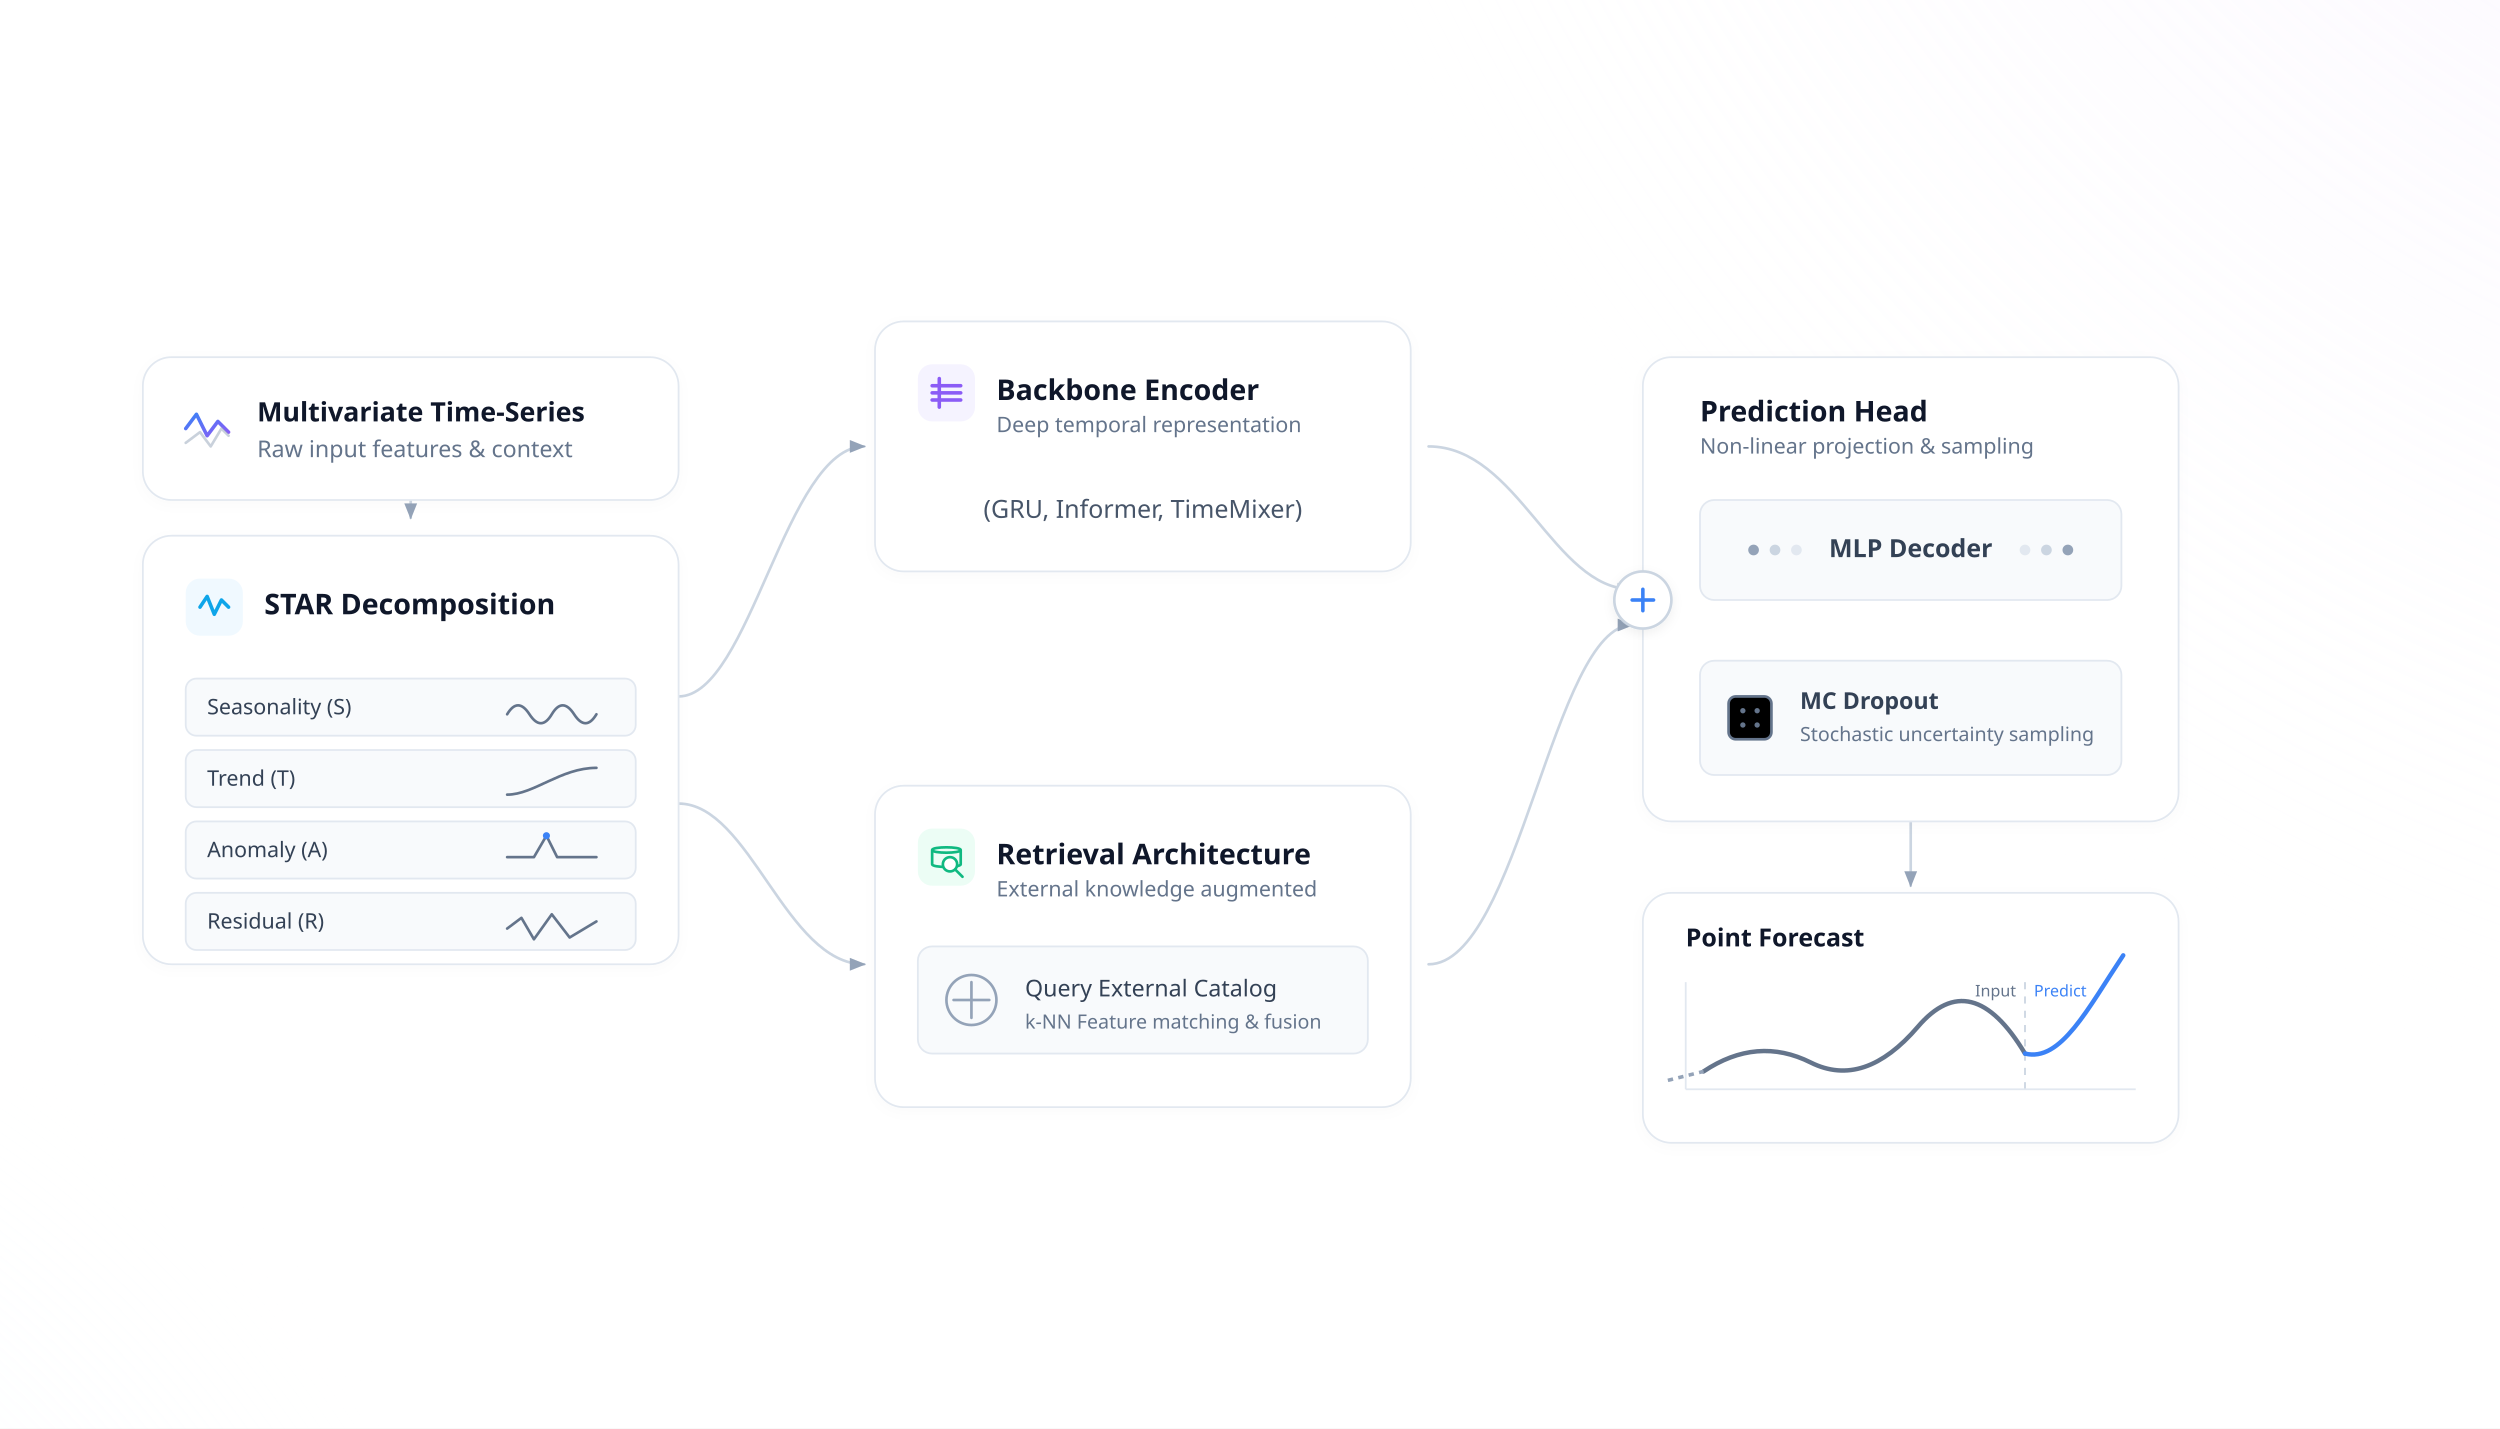
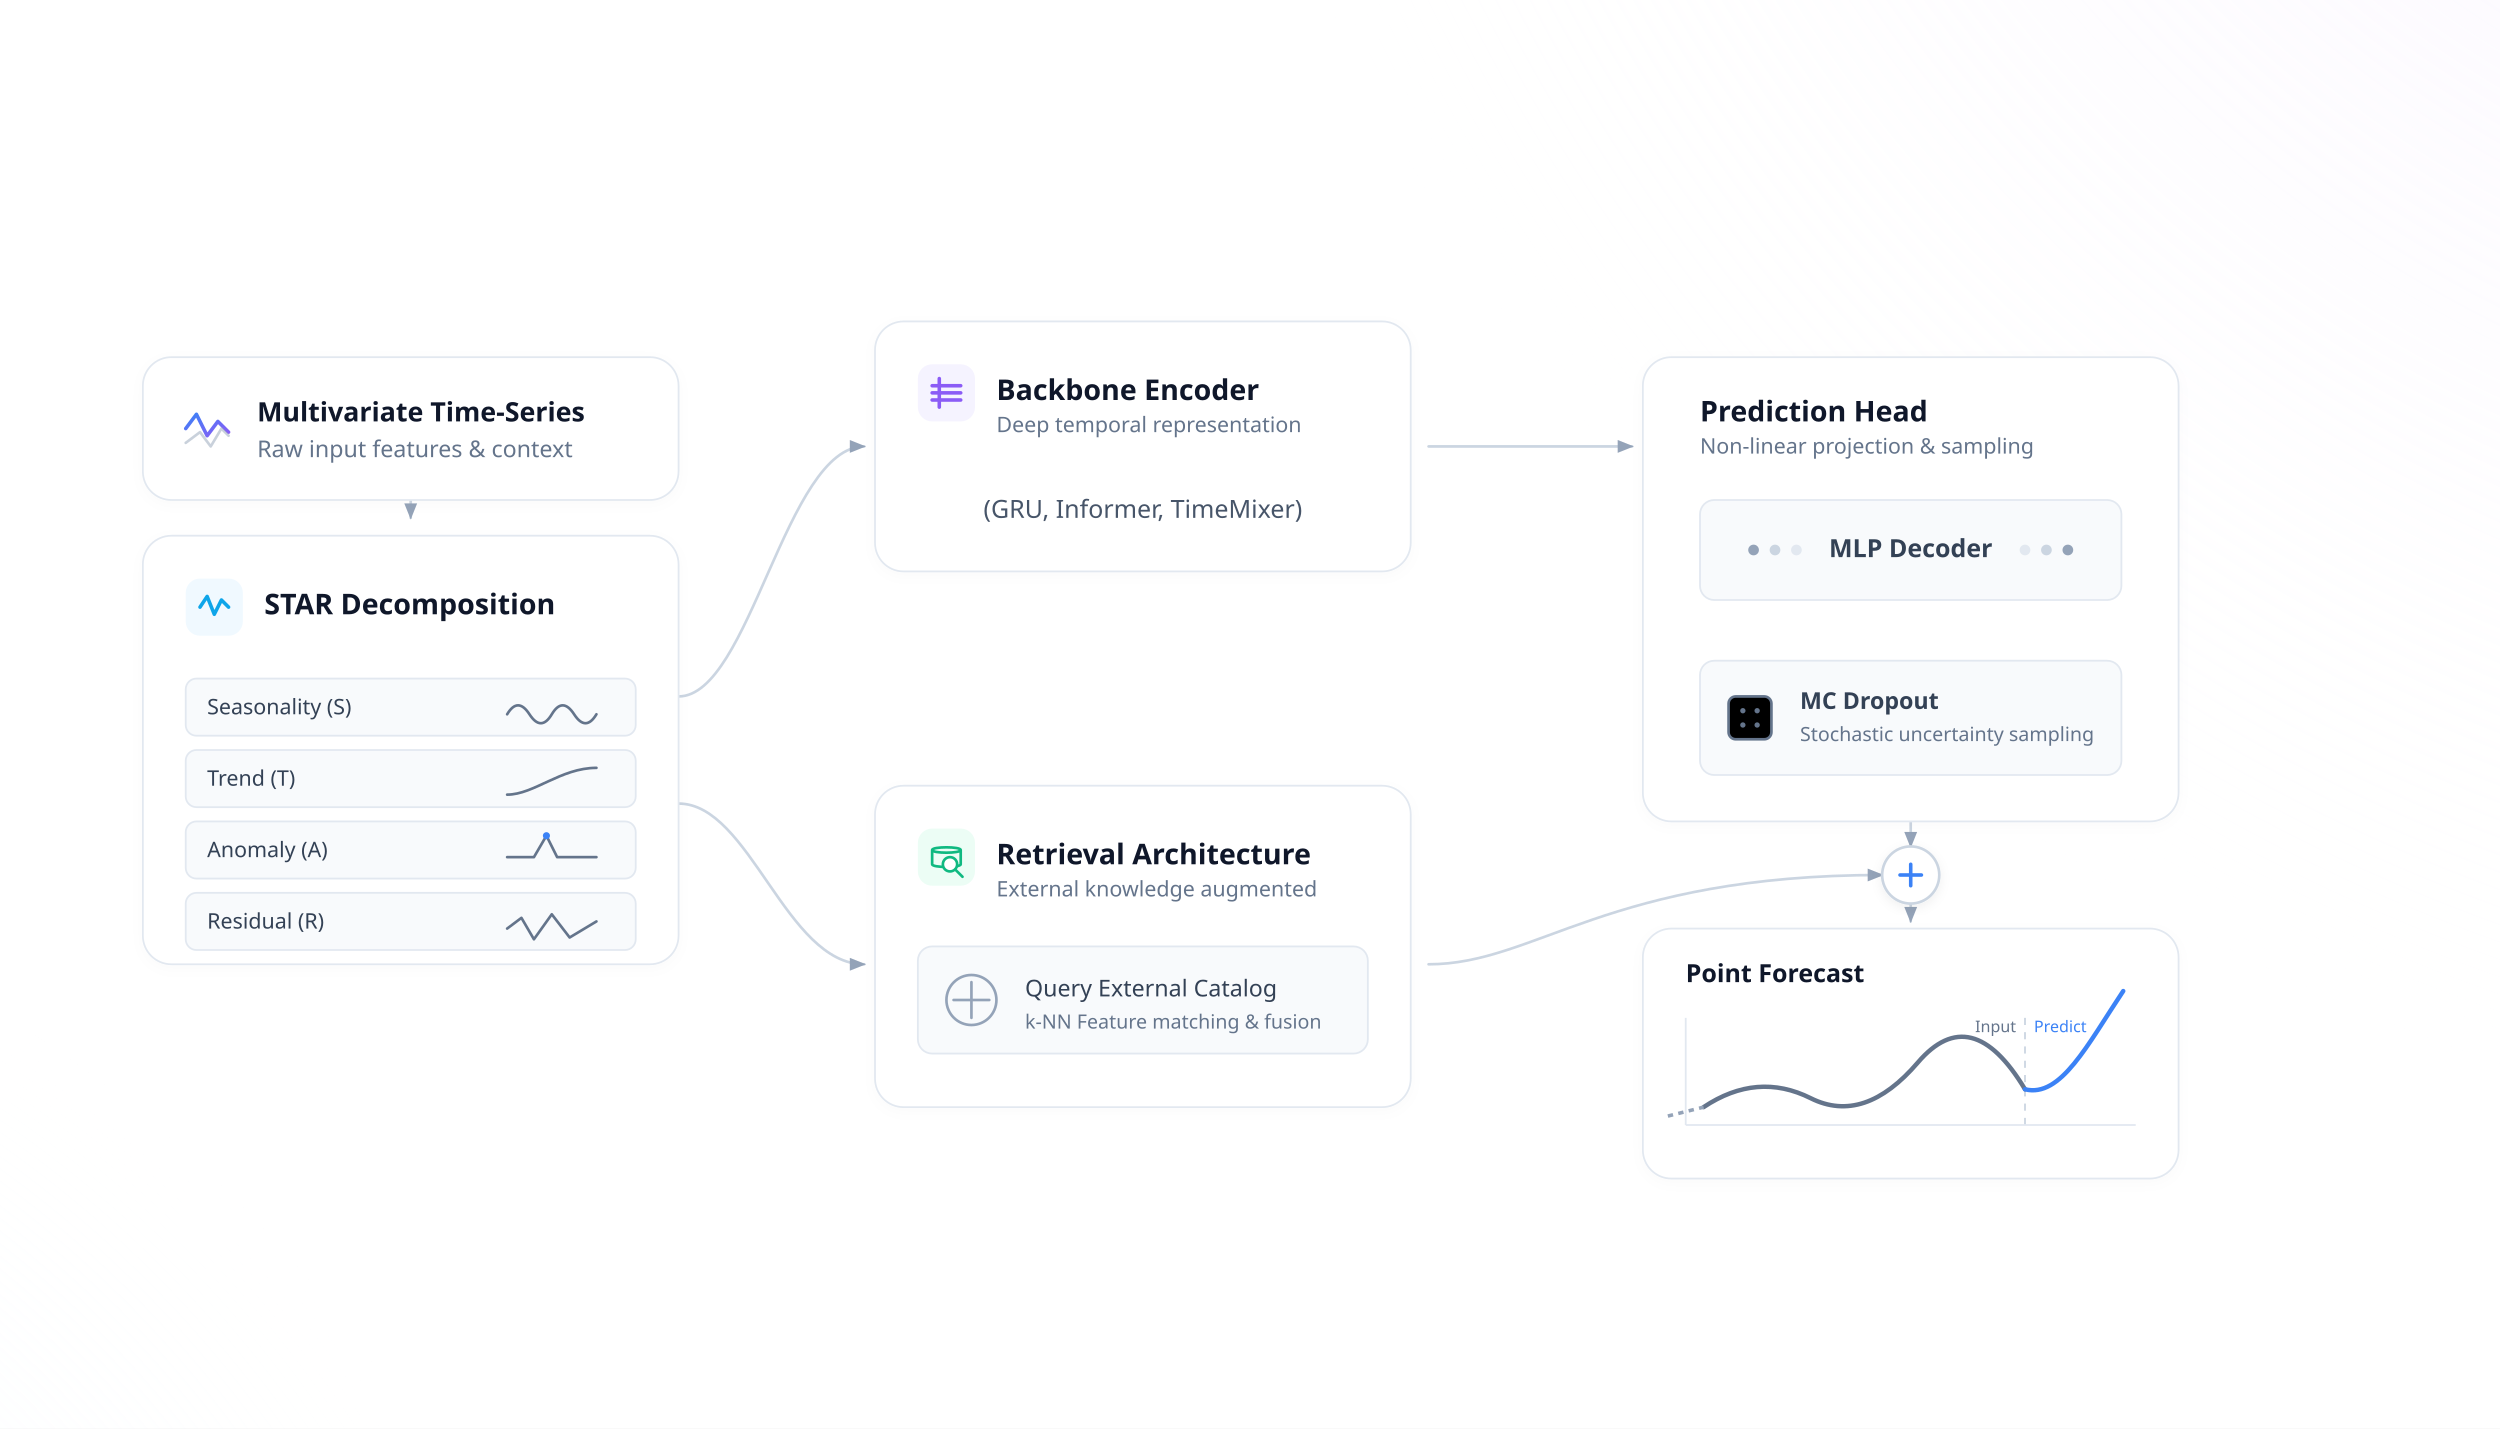
<svg xmlns="http://www.w3.org/2000/svg" viewBox="0 0 1400 800">
  <defs>
    <radialGradient id="bg-glow" cx="85%" cy="15%" r="70%" fx="80%" fy="10%">
      <stop offset="0%" stop-color="#e0e7ff" stop-opacity="0.7" />
      <stop offset="40%" stop-color="#f3e8ff" stop-opacity="0.3" />
      <stop offset="100%" stop-color="#ffffff" stop-opacity="0" />
    </radialGradient>
    <radialGradient id="bg-glow-bottom" cx="10%" cy="90%" r="60%">
      <stop offset="0%" stop-color="#e0f2fe" stop-opacity="0.5" />
      <stop offset="100%" stop-color="#ffffff" stop-opacity="0" />
    </radialGradient>
    <filter id="card-shadow" x="-10%" y="-10%" width="120%" height="120%">
      <feDropShadow dx="0" dy="8" stdDeviation="12" flood-color="#0f172a" flood-opacity="0.04" />
      <feDropShadow dx="0" dy="2" stdDeviation="4" flood-color="#0f172a" flood-opacity="0.02" />
    </filter>
    <filter id="node-shadow" x="-20%" y="-20%" width="140%" height="140%">
      <feDropShadow dx="0" dy="2" stdDeviation="3" flood-color="#0f172a" flood-opacity="0.06" />
    </filter>
    <marker id="arrow" viewBox="0 0 10 10" refX="9" refY="5" markerWidth="6" markerHeight="6" orient="auto-start-reverse">
      <path d="M 0 1 L 10 5 L 0 9 z" fill="#94a3b8" />
    </marker>
    <marker id="arrow-blue" viewBox="0 0 10 10" refX="9" refY="5" markerWidth="6" markerHeight="6" orient="auto-start-reverse">
      <path d="M 0 1 L 10 5 L 0 9 z" fill="#3b82f6" />
    </marker>
    <linearGradient id="icon-grad" x1="0%" y1="0%" x2="100%" y2="100%">
      <stop offset="0%" stop-color="#3b82f6" />
      <stop offset="100%" stop-color="#8b5cf6" />
    </linearGradient>
  </defs>
  <rect width="1400" height="800" fill="#ffffff" />
  <circle cx="1200" cy="100" r="800" fill="url(#bg-glow)" />
  <circle cx="100" cy="700" r="600" fill="url(#bg-glow-bottom)" />
  <g fill="none" stroke="#cbd5e1" stroke-width="1.5" stroke-linecap="round" stroke-linejoin="round">
    <path d="M 230 260 L 230 290" marker-end="url(#arrow)" />
    <path d="M 380 390 C 420 390, 440 250, 484 250" marker-end="url(#arrow)" />
    <path d="M 380 450 C 420 450, 440 540, 484 540" marker-end="url(#arrow)" />
-     <path d="M 800 250 C 850 250, 870 330, 914 330" marker-end="url(#arrow)" />
-     <path d="M 800 540 C 850 540, 870 350, 914 350" marker-end="url(#arrow)" />
-     <path d="M 1070 460 L 1070 496" marker-end="url(#arrow)" />
+     <path d="M 800 250 L 914 250" marker-end="url(#arrow)" />
+     <path d="M 1070 460 L 1070 474" marker-end="url(#arrow)" />
+     <path d="M 800 540 C 860 540, 900 490, 1054 490" marker-end="url(#arrow)" />
+     <path d="M 1070 506 L 1070 516" marker-end="url(#arrow)" />
    <path d="M 1064 300 L 1064 344" marker-end="url(#arrow)" />
  </g>
  <g transform="translate(80, 200)">
    <rect width="300" height="80" rx="16" fill="#ffffff" stroke="#e2e8f0" stroke-width="1" filter="url(#card-shadow)" />
    <g transform="translate(24, 28)">
      <path d="M0 12 L 6 4 L 12 16 L 18 8 L 24 14" fill="none" stroke="url(#icon-grad)" stroke-width="2" stroke-linecap="round" stroke-linejoin="round" />
      <path d="M0 20 L 8 14 L 14 22 L 20 12 L 24 16" fill="none" stroke="#94a3b8" stroke-width="1.5" stroke-linecap="round" stroke-linejoin="round" opacity="0.5" />
    </g>
    <text x="64" y="36" font-family="sans-serif" font-size="15" font-weight="600" fill="#0f172a">Multivariate Time-Series</text>
    <text x="64" y="56" font-family="sans-serif" font-size="13" font-weight="400" fill="#64748b">Raw input features &amp; context</text>
  </g>
  <g transform="translate(80, 300)">
    <rect width="300" height="240" rx="16" fill="#ffffff" stroke="#e2e8f0" stroke-width="1" filter="url(#card-shadow)" />
    <g transform="translate(24, 24)">
      <rect width="32" height="32" rx="8" fill="#f0f9ff" />
      <path d="M8 16 L 12 10 L 16 20 L 20 12 L 24 16" fill="none" stroke="#0ea5e9" stroke-width="2" stroke-linecap="round" stroke-linejoin="round" />
    </g>
    <text x="68" y="44" font-family="sans-serif" font-size="16" font-weight="600" fill="#0f172a">STAR Decomposition</text>
    <g transform="translate(24, 80)">
      <rect x="0" y="0" width="252" height="32" rx="6" fill="#f8fafc" stroke="#e2e8f0" stroke-width="1" />
      <text x="12" y="20" font-family="sans-serif" font-size="12" font-weight="500" fill="#334155">Seasonality (S)</text>
      <path d="M 180 20 Q 186 10 192.5 20 T 205 20 T 217.5 20 T 230 20" fill="none" stroke="#64748b" stroke-width="1.5" stroke-linecap="round" />
      <rect x="0" y="40" width="252" height="32" rx="6" fill="#f8fafc" stroke="#e2e8f0" stroke-width="1" />
      <text x="12" y="60" font-family="sans-serif" font-size="12" font-weight="500" fill="#334155">Trend (T)</text>
      <path d="M 180 65 C 195 65, 210 50, 230 50" fill="none" stroke="#64748b" stroke-width="1.5" stroke-linecap="round" />
      <rect x="0" y="80" width="252" height="32" rx="6" fill="#f8fafc" stroke="#e2e8f0" stroke-width="1" />
      <text x="12" y="100" font-family="sans-serif" font-size="12" font-weight="500" fill="#334155">Anomaly (A)</text>
      <path d="M 180 100 L 195 100 L 202 88 L 208 100 L 230 100" fill="none" stroke="#64748b" stroke-width="1.5" stroke-linecap="round" stroke-linejoin="round" />
      <circle cx="202" cy="88" r="2" fill="#3b82f6" />
      <rect x="0" y="120" width="252" height="32" rx="6" fill="#f8fafc" stroke="#e2e8f0" stroke-width="1" />
      <text x="12" y="140" font-family="sans-serif" font-size="12" font-weight="500" fill="#334155">Residual (R)</text>
      <path d="M 180 140 L 188 134 L 195 146 L 205 132 L 215 145 L 230 136" fill="none" stroke="#64748b" stroke-width="1.5" stroke-linecap="round" stroke-linejoin="round" />
    </g>
  </g>
  <g transform="translate(490, 180)">
    <rect width="300" height="140" rx="16" fill="#ffffff" stroke="#e2e8f0" stroke-width="1" filter="url(#card-shadow)" />
    <g transform="translate(24, 24)">
      <rect width="32" height="32" rx="8" fill="#f5f3ff" />
      <path d="M8 12 L 24 12 M8 16 L 24 16 M8 20 L 24 20 M12 8 L 12 24" fill="none" stroke="#8b5cf6" stroke-width="2" stroke-linecap="round" stroke-linejoin="round" />
    </g>
    <text x="68" y="44" font-family="sans-serif" font-size="16" font-weight="600" fill="#0f172a">Backbone Encoder</text>
    <text x="68" y="62" font-family="sans-serif" font-size="12" font-weight="400" fill="#64748b">Deep temporal representation</text>
    <g transform="translate(24, 110)">
      <text x="126" y="0" font-family="sans-serif" font-size="14" font-weight="500" fill="#475569" text-anchor="middle">(GRU, Informer, TimeMixer)</text>
    </g>
  </g>
  <g transform="translate(490, 440)">
    <rect width="300" height="180" rx="16" fill="#ffffff" stroke="#e2e8f0" stroke-width="1" filter="url(#card-shadow)" />
    <g transform="translate(24, 24)">
      <rect width="32" height="32" rx="8" fill="#ecfdf5" />
      <path d="M8 12 C 8 10, 24 10, 24 12 C 24 14, 8 14, 8 12 Z M8 12 L 8 20 C 8 22, 24 22, 24 20 L 24 12" fill="none" stroke="#10b981" stroke-width="1.5" stroke-linecap="round" stroke-linejoin="round" />
      <circle cx="18" cy="20" r="4" fill="#ffffff" stroke="#10b981" stroke-width="1.5" />
      <line x1="21" y1="23" x2="25" y2="27" stroke="#10b981" stroke-width="1.5" stroke-linecap="round" />
    </g>
    <text x="68" y="44" font-family="sans-serif" font-size="16" font-weight="600" fill="#0f172a">Retrieval Architecture</text>
    <text x="68" y="62" font-family="sans-serif" font-size="12" font-weight="400" fill="#64748b">External knowledge augmented</text>
    <g transform="translate(24, 90)">
      <rect x="0" y="0" width="252" height="60" rx="8" fill="#f8fafc" stroke="#e2e8f0" stroke-width="1" />
      <path d="M 20 30 L 40 30 M 30 20 L 30 40" fill="none" stroke="#94a3b8" stroke-width="1.5" stroke-linecap="round" />
      <circle cx="30" cy="30" r="14" fill="none" stroke="#94a3b8" stroke-width="1.5" />
      <text x="60" y="28" font-family="sans-serif" font-size="13" font-weight="500" fill="#334155">Query External Catalog</text>
      <text x="60" y="46" font-family="sans-serif" font-size="11" font-weight="400" fill="#64748b">k-NN Feature matching &amp; fusion</text>
    </g>
  </g>
  <g transform="translate(920, 200)">
    <rect width="300" height="260" rx="16" fill="#ffffff" stroke="#e2e8f0" stroke-width="1" filter="url(#card-shadow)" />
-     <g transform="translate(-16, 120)">
-       <circle cx="16" cy="16" r="16" fill="#ffffff" stroke="#cbd5e1" stroke-width="1.5" filter="url(#node-shadow)" />
-       <path d="M 10 16 L 22 16 M 16 10 L 16 22" fill="none" stroke="#3b82f6" stroke-width="2" stroke-linecap="round" />
-     </g>
    <text x="32" y="36" font-family="sans-serif" font-size="16" font-weight="600" fill="#0f172a">Prediction Head</text>
    <text x="32" y="54" font-family="sans-serif" font-size="12" font-weight="400" fill="#64748b">Non-linear projection &amp; sampling</text>
    <g transform="translate(32, 80)">
      <rect x="0" y="0" width="236" height="56" rx="8" fill="#f8fafc" stroke="#e2e8f0" stroke-width="1" />
      <text x="118" y="32" font-family="sans-serif" font-size="14" font-weight="600" fill="#334155" text-anchor="middle">MLP Decoder</text>
      <circle cx="30" cy="28" r="3" fill="#94a3b8" />
      <circle cx="42" cy="28" r="3" fill="#cbd5e1" />
      <circle cx="54" cy="28" r="3" fill="#e2e8f0" />
      <circle cx="206" cy="28" r="3" fill="#94a3b8" />
      <circle cx="194" cy="28" r="3" fill="#cbd5e1" />
      <circle cx="182" cy="28" r="3" fill="#e2e8f0" />
    </g>
    <g transform="translate(32, 170)">
      <rect x="0" y="0" width="236" height="64" rx="8" fill="#f8fafc" stroke="#e2e8f0" stroke-width="1" />
      <g transform="translate(16, 20)">
        <rect width="24" height="24" rx="4" fill="#none" stroke="#64748b" stroke-width="1.5" />
        <circle cx="8" cy="8" r="1.5" fill="#64748b" />
        <circle cx="16" cy="16" r="1.5" fill="#64748b" />
        <circle cx="8" cy="16" r="1.5" fill="#64748b" />
        <circle cx="16" cy="8" r="1.5" fill="#64748b" />
      </g>
      <text x="56" y="27" font-family="sans-serif" font-size="13" font-weight="600" fill="#334155">MC Dropout</text>
      <text x="56" y="45" font-family="sans-serif" font-size="11" font-weight="400" fill="#64748b">Stochastic uncertainty sampling</text>
    </g>
  </g>
-   <g transform="translate(920, 500)">
+   <g transform="translate(1054, 474)">
+     <circle cx="16" cy="16" r="16" fill="#ffffff" stroke="#cbd5e1" stroke-width="1.5" filter="url(#node-shadow)" />
+     <path d="M 10 16 L 22 16 M 16 10 L 16 22" fill="none" stroke="#3b82f6" stroke-width="2" stroke-linecap="round" />
+   </g>
+   <g transform="translate(920, 520)">
    <rect width="300" height="140" rx="16" fill="#ffffff" stroke="#e2e8f0" stroke-width="1" filter="url(#card-shadow)" />
    <text x="24" y="30" font-family="sans-serif" font-size="14" font-weight="600" fill="#0f172a">Point Forecast</text>
    <g transform="translate(24, 50)">
      <line x1="190" y1="0" x2="190" y2="60" stroke="#cbd5e1" stroke-dasharray="4 4" stroke-width="1" />
      <text x="185" y="8" font-family="sans-serif" font-size="9" font-weight="500" fill="#64748b" text-anchor="end">Input</text>
      <text x="195" y="8" font-family="sans-serif" font-size="9" font-weight="500" fill="#3b82f6" text-anchor="start">Predict</text>
      <path d="M 0 60 L 252 60" fill="none" stroke="#e2e8f0" stroke-width="1" />
      <path d="M 0 0 L 0 60" fill="none" stroke="#e2e8f0" stroke-width="1" />
      <path d="M 10 50 Q 40 30 70 45 T 130 25 T 190 40" fill="none" stroke="#64748b" stroke-width="2.5" stroke-linecap="round" />
      <path d="M 190 40 C 210 45, 225 15, 245 -15" fill="none" stroke="#3b82f6" stroke-width="2.5" stroke-linecap="round" />
      <path d="M -10 55 L 10 50" fill="none" stroke="#94a3b8" stroke-width="2" stroke-dasharray="3 3" />
    </g>
  </g>
</svg>
